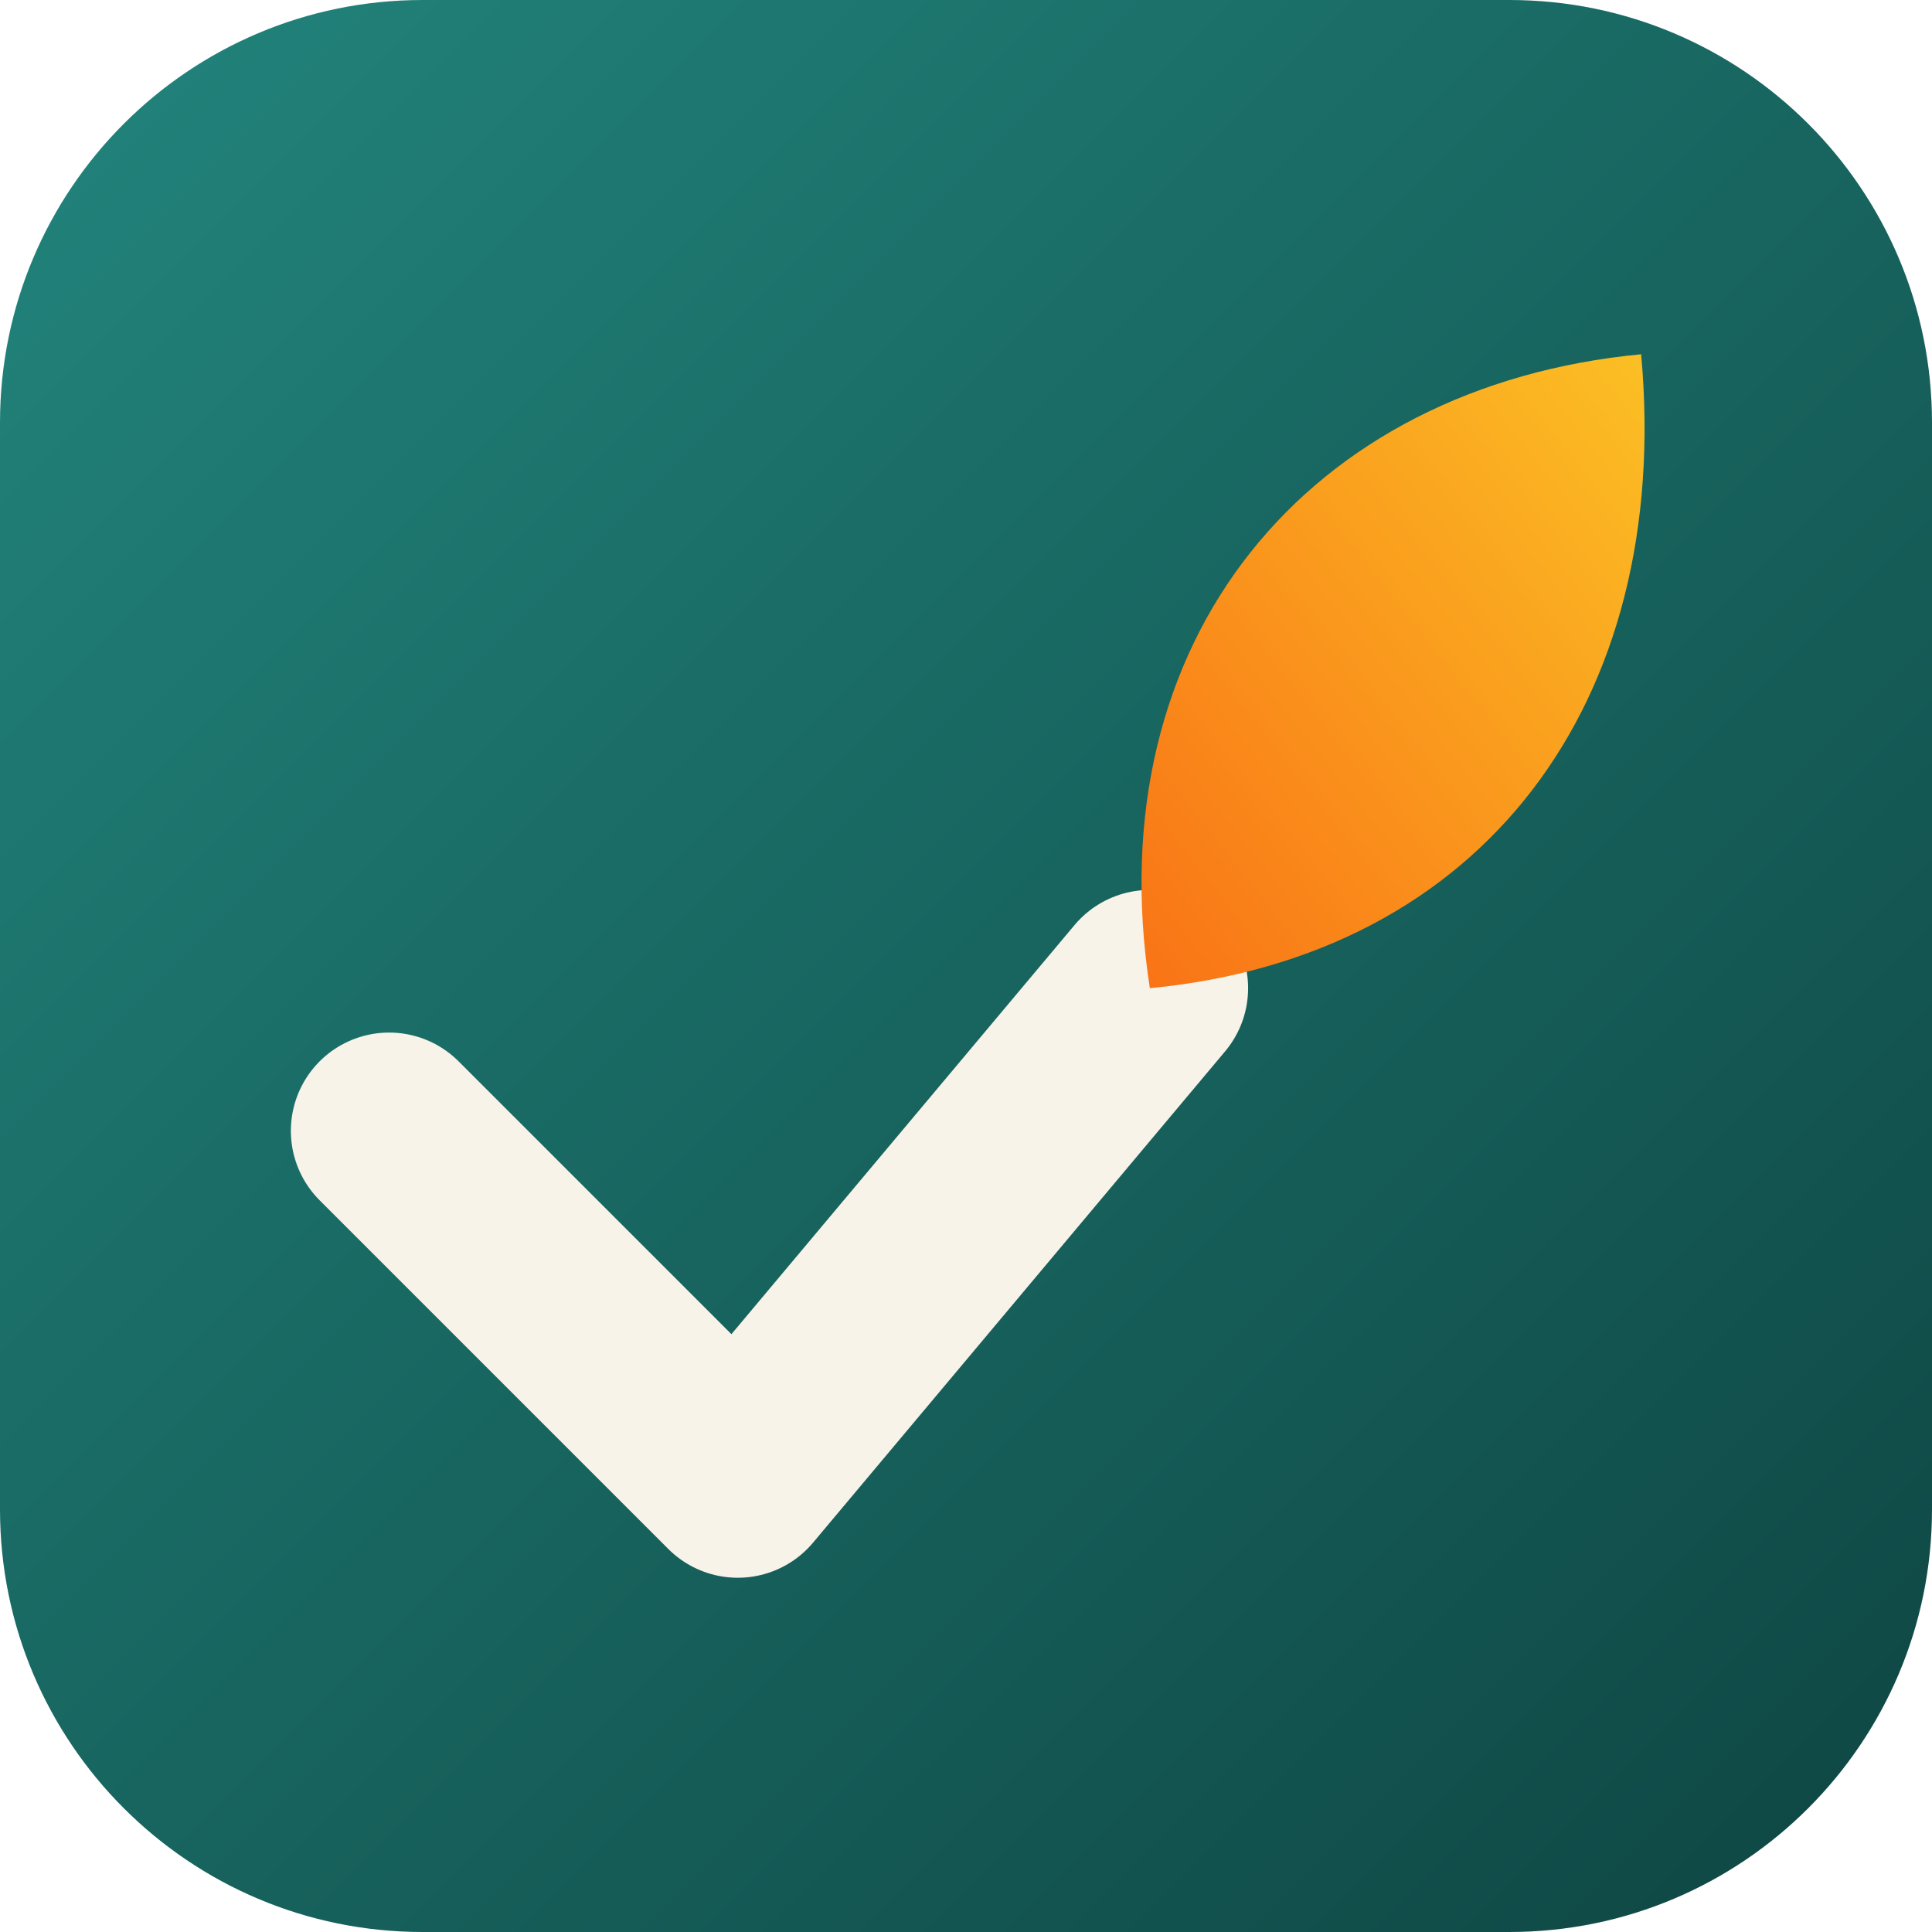
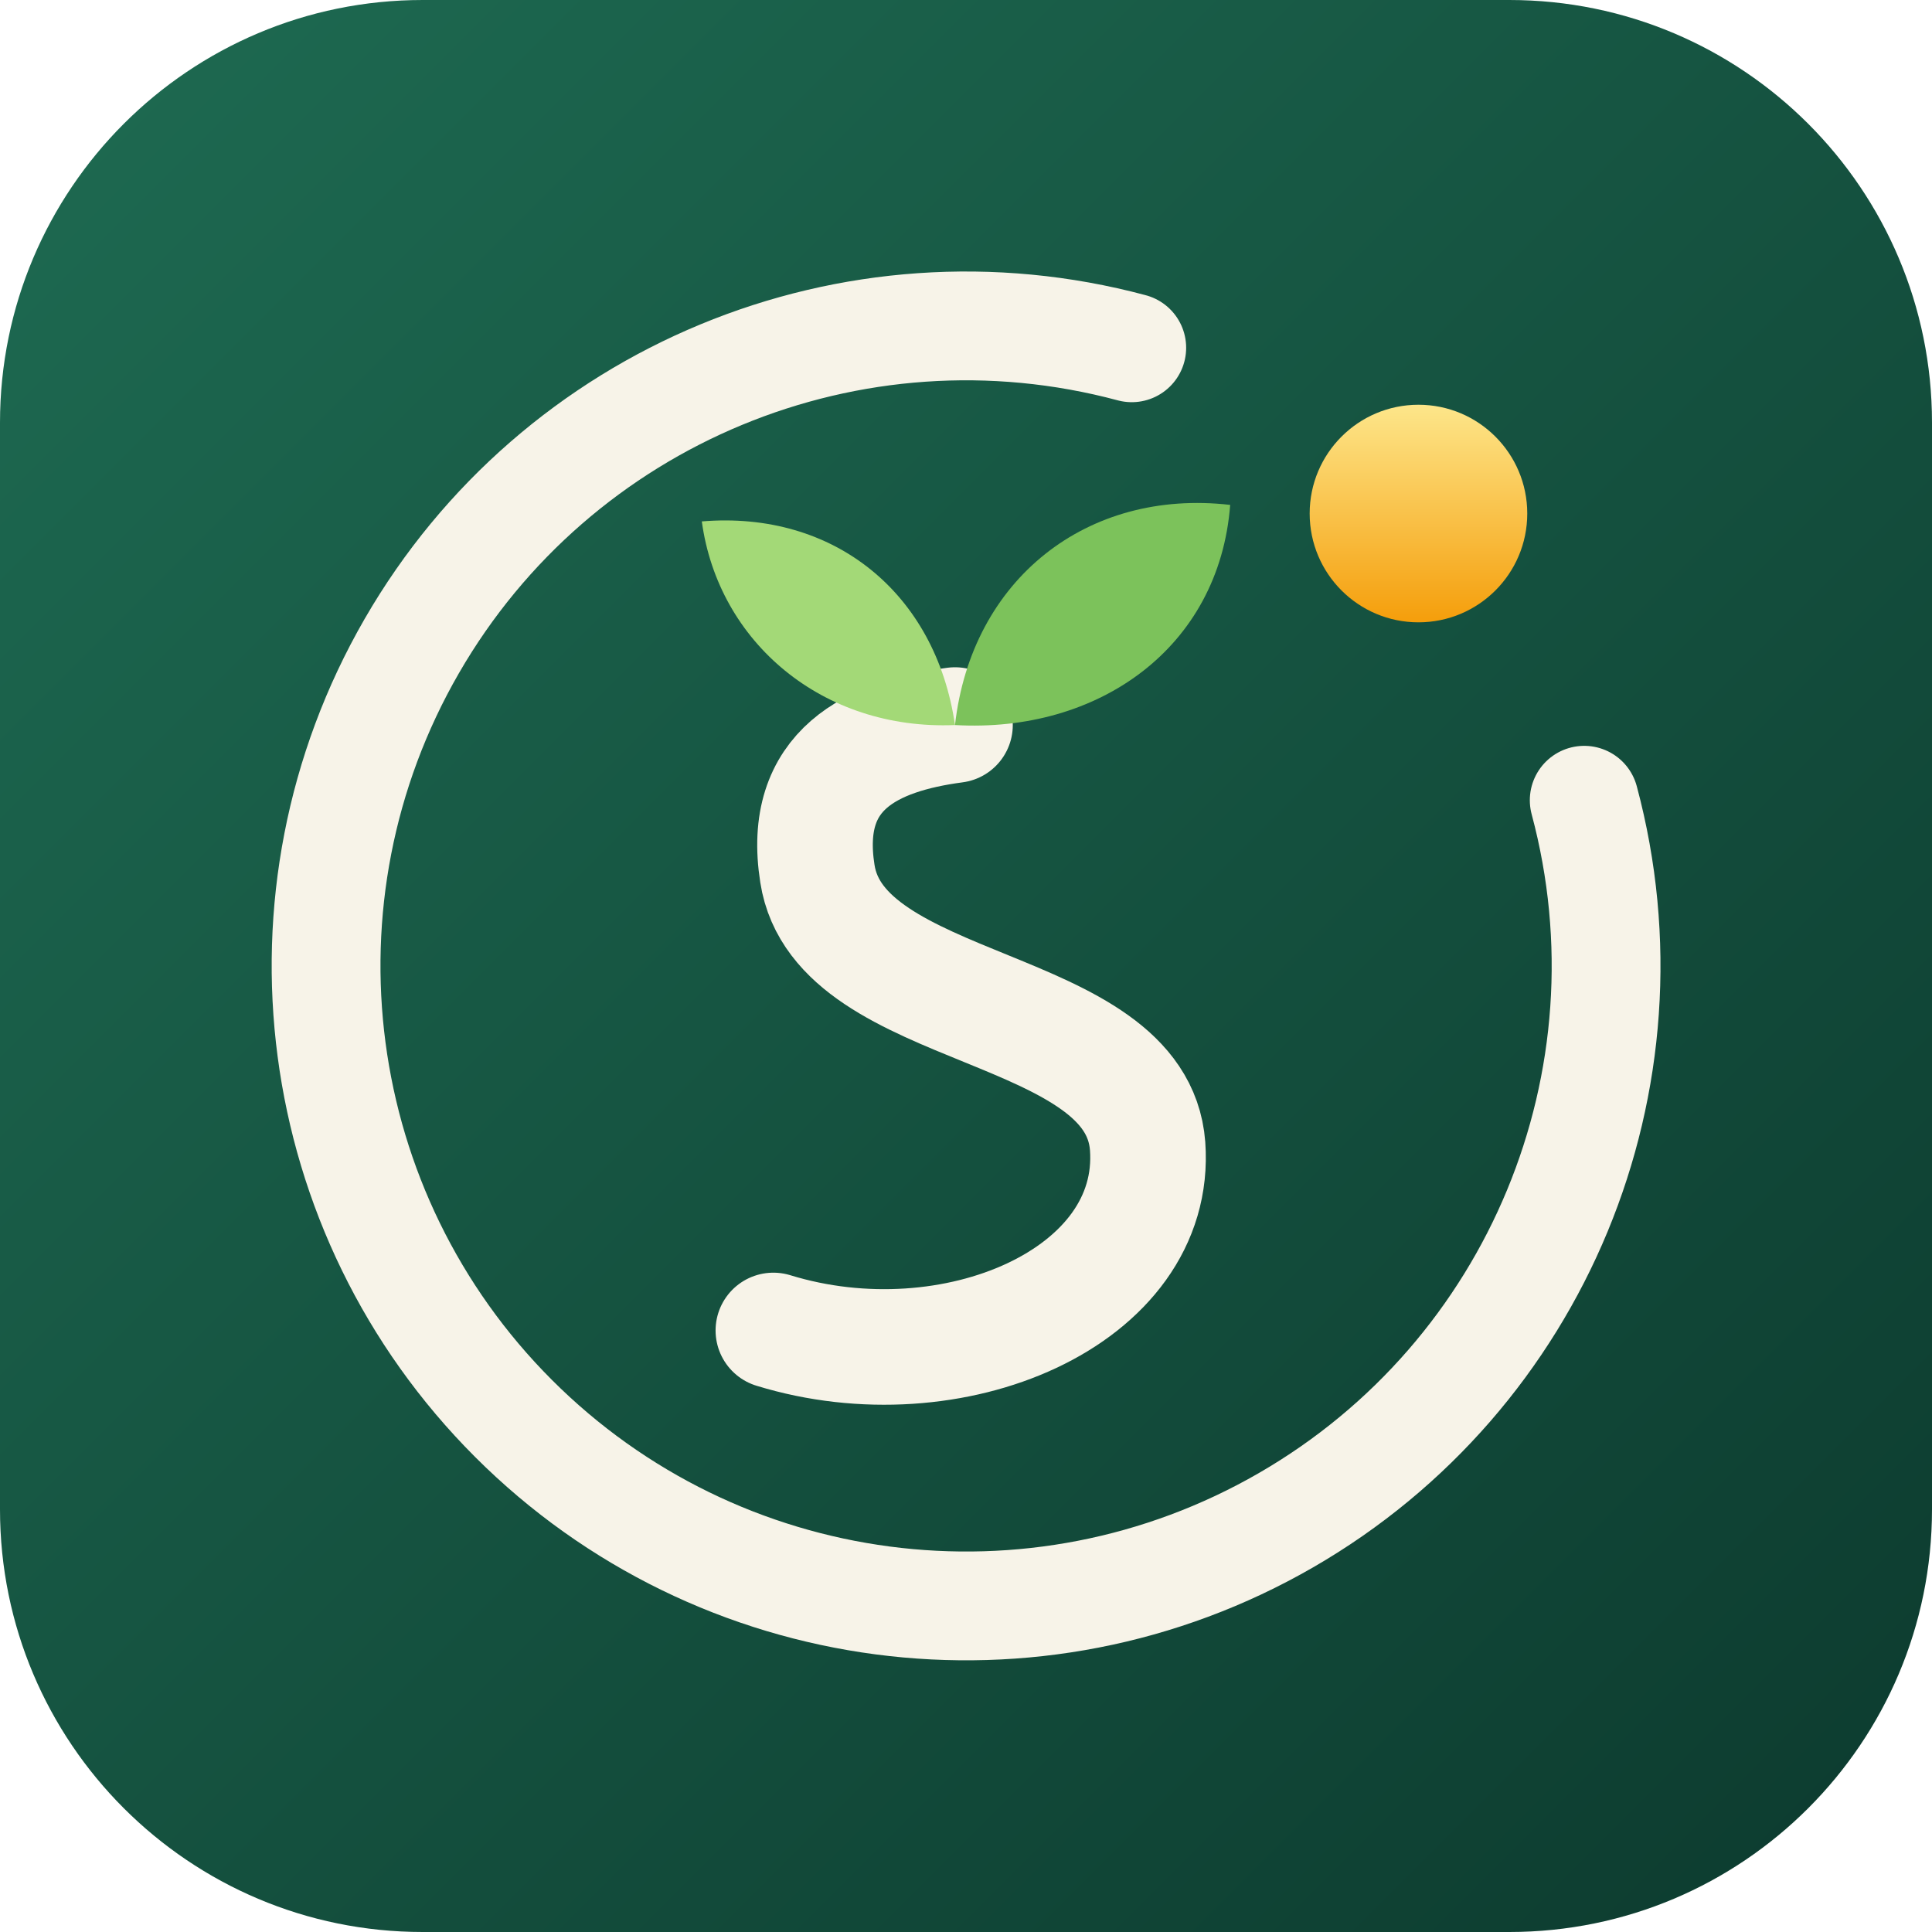
<svg xmlns="http://www.w3.org/2000/svg" width="1024" height="1024" viewBox="0 0 64 64">
  <defs>
    <linearGradient id="bg" x1="0" y1="0" x2="1" y2="1">
-       <stop offset="0" stop-color="#22857D" />
-       <stop offset="1" stop-color="#0E4542" />
+       <stop offset="0" stop-color="#1E6B52" />
+       <stop offset="1" stop-color="#0C3A2E" />
    </linearGradient>
-     <linearGradient id="leaf" x1="0" y1="1" x2="1" y2="0">
-       <stop offset="0" stop-color="#F97316" />
-       <stop offset="1" stop-color="#FBBF24" />
+     <linearGradient id="sun" x1="0" y1="0" x2="0" y2="1">
+       <stop offset="0" stop-color="#FDE68A" />
+       <stop offset="1" stop-color="#F59E0B" />
    </linearGradient>
  </defs>
  <rect width="64" height="64" rx="14" fill="url(#bg)" />
-   <g transform="translate(32 32) scale(1.05) translate(-32 -32) translate(-1.7 2.2)">
-     <path d="M15.5 35 L26.5 46 L39.5 30.5" fill="none" stroke="#F7F3E8" stroke-width="6.2" stroke-linecap="round" stroke-linejoin="round" />
-     <path d="M39.5 30.5 C37.8 19.5 44.5 11.5 55 10.5 C56 21.5 50 29.5 39.5 30.5 Z" fill="url(#leaf)" />
+   <g transform="translate(32 32) scale(1.06) translate(-32 -32) translate(0 -1)">
+     <path d="M51.32 27.82 A20 20 0 1 1 37.18 13.68" fill="none" stroke="#F7F3E8" stroke-width="3.4" stroke-linecap="round" />
+     <circle cx="46.14" cy="18.86" r="3.4" fill="url(#sun)" />
+     <g transform="translate(32 34.5) scale(0.86) translate(-32 -34.5)">
+       <path d="M25 46 C31.5 48 39 44.8 38.6 39.3 C38.2 34 27.4 34.6 26.6 29.4 C26 25.6 28.6 24.4 31.6 24" fill="none" stroke="#F7F3E8" stroke-width="4.2" stroke-linecap="round" />
+       <path d="M31.6 24 C26.8 24.2 23.0 21 22.4 16.6 C27.2 16.2 30.9 19.2 31.6 24 Z" fill="#A3D977" />
+       <path d="M31.6 24 C32.2 18.7 36.4 15.4 41.6 16 C41.2 21.2 36.8 24.3 31.6 24 Z" fill="#7CC25B" />
+     </g>
  </g>
</svg>
